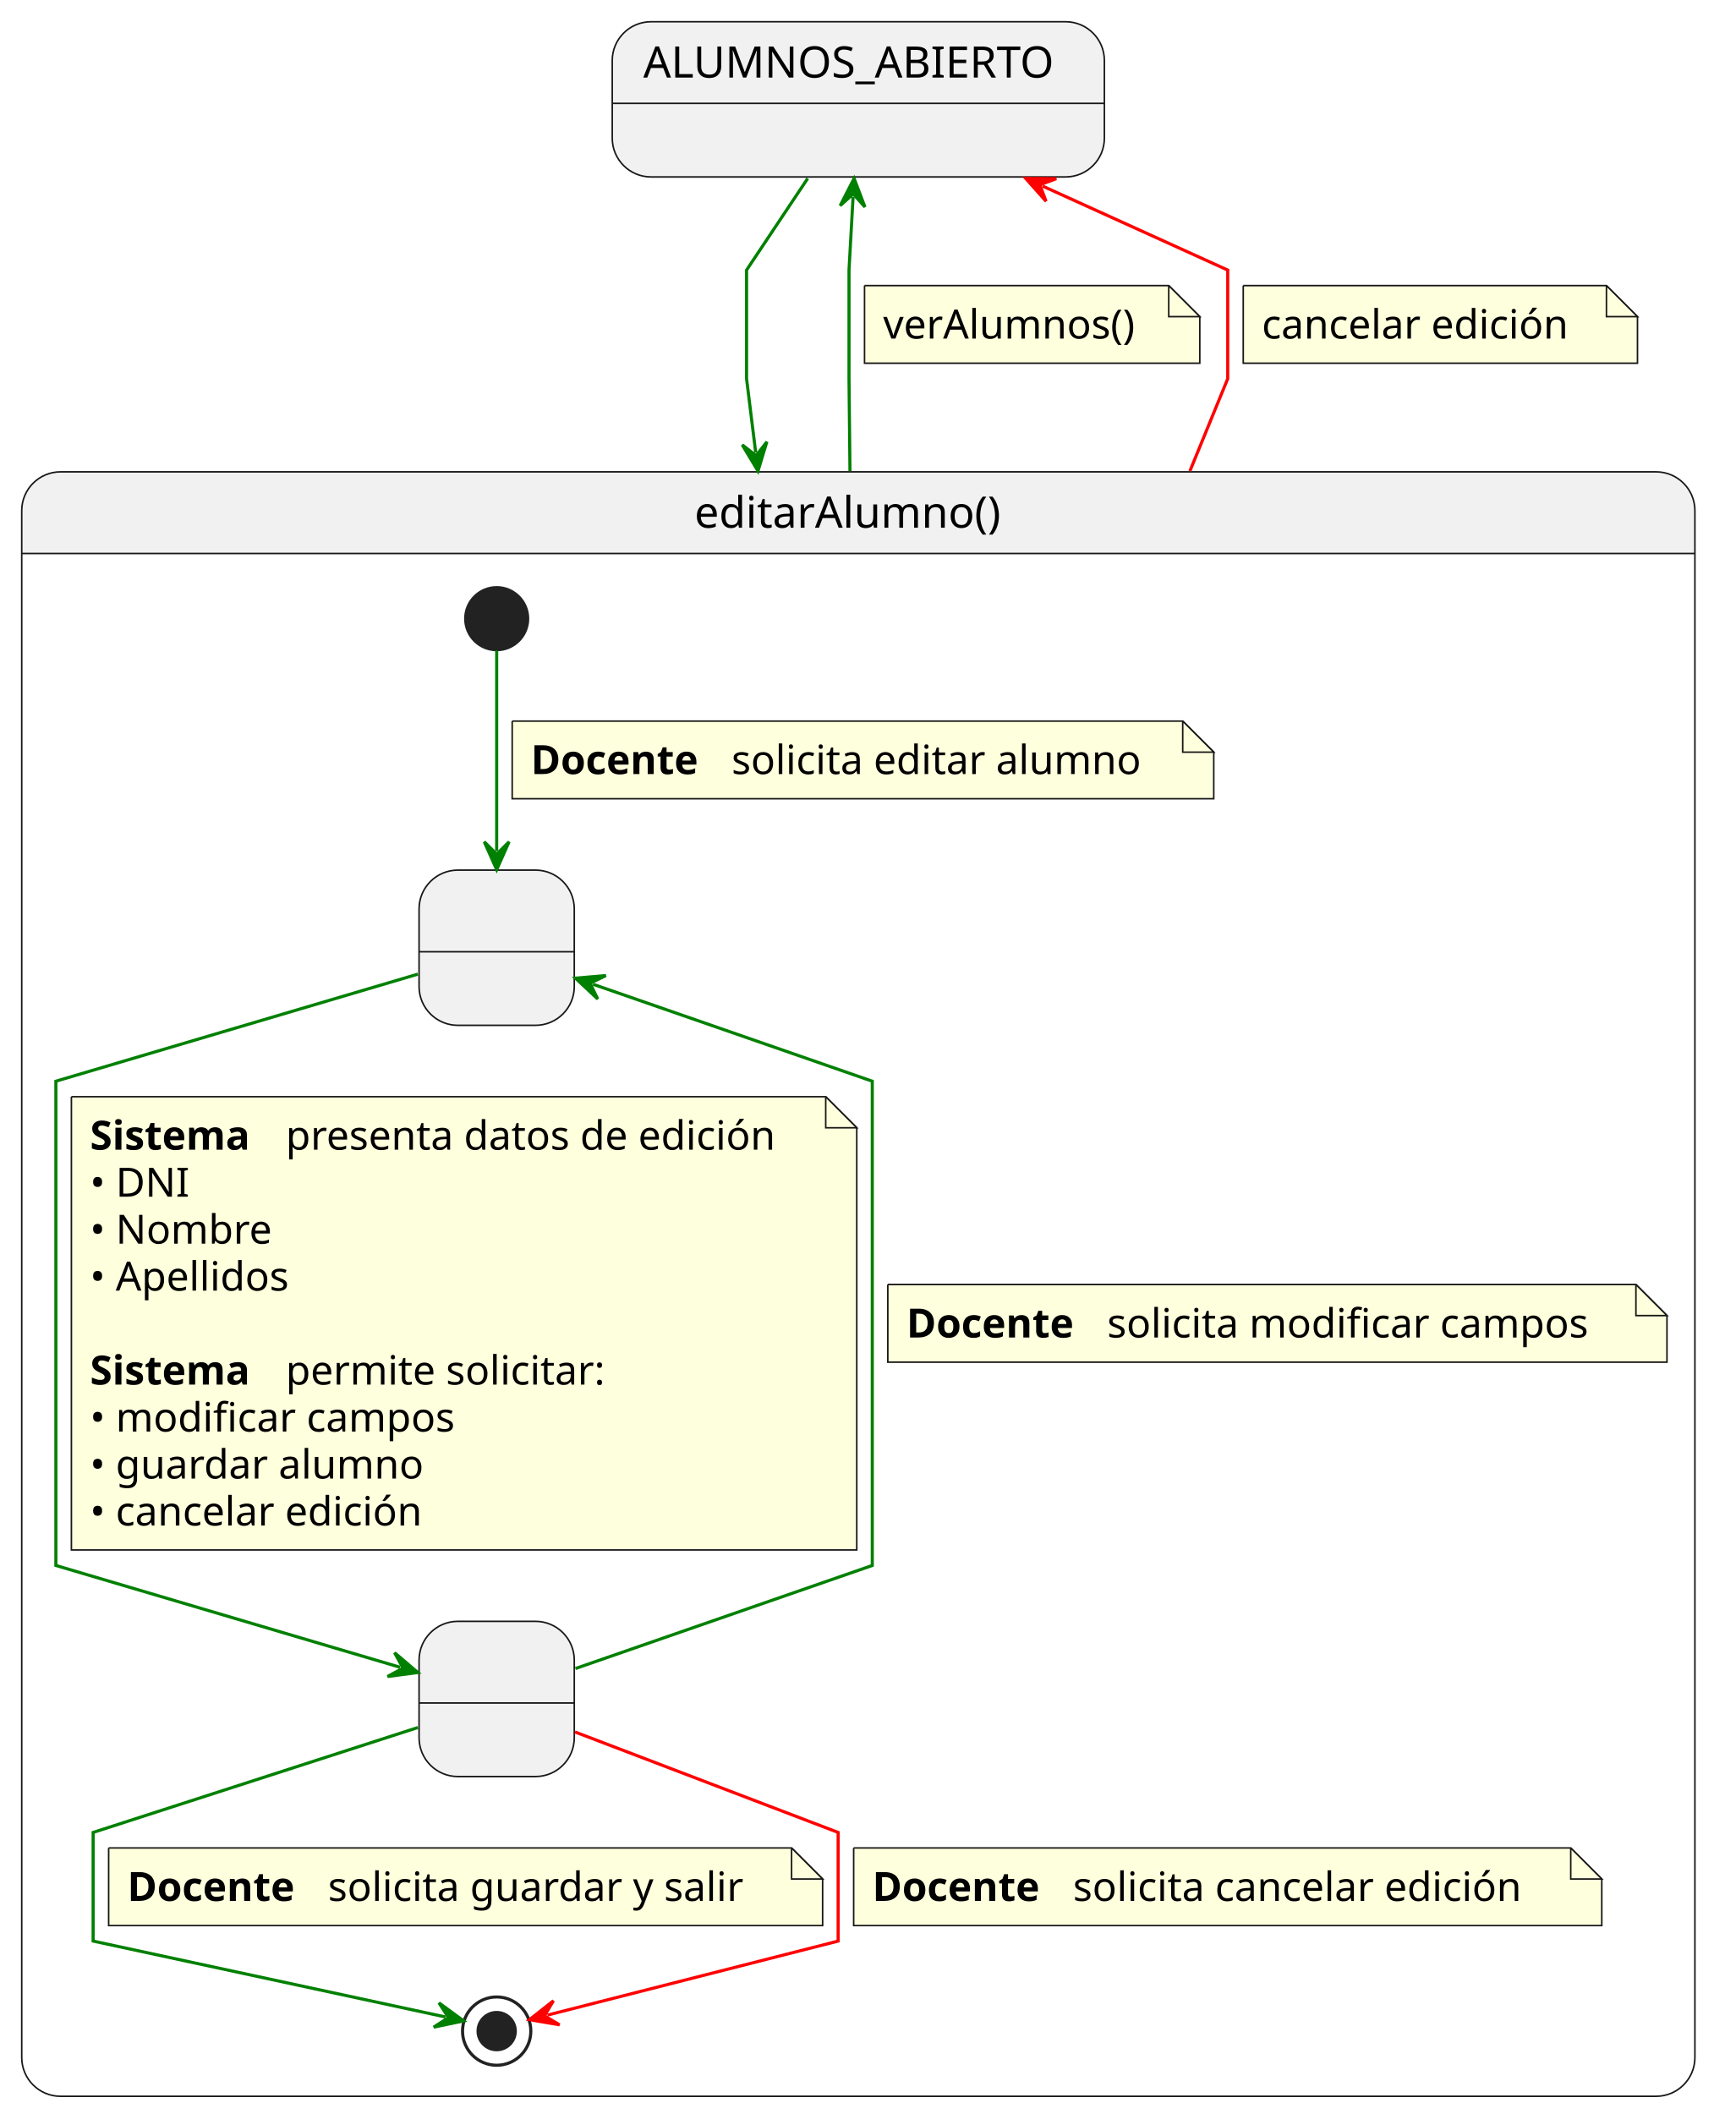
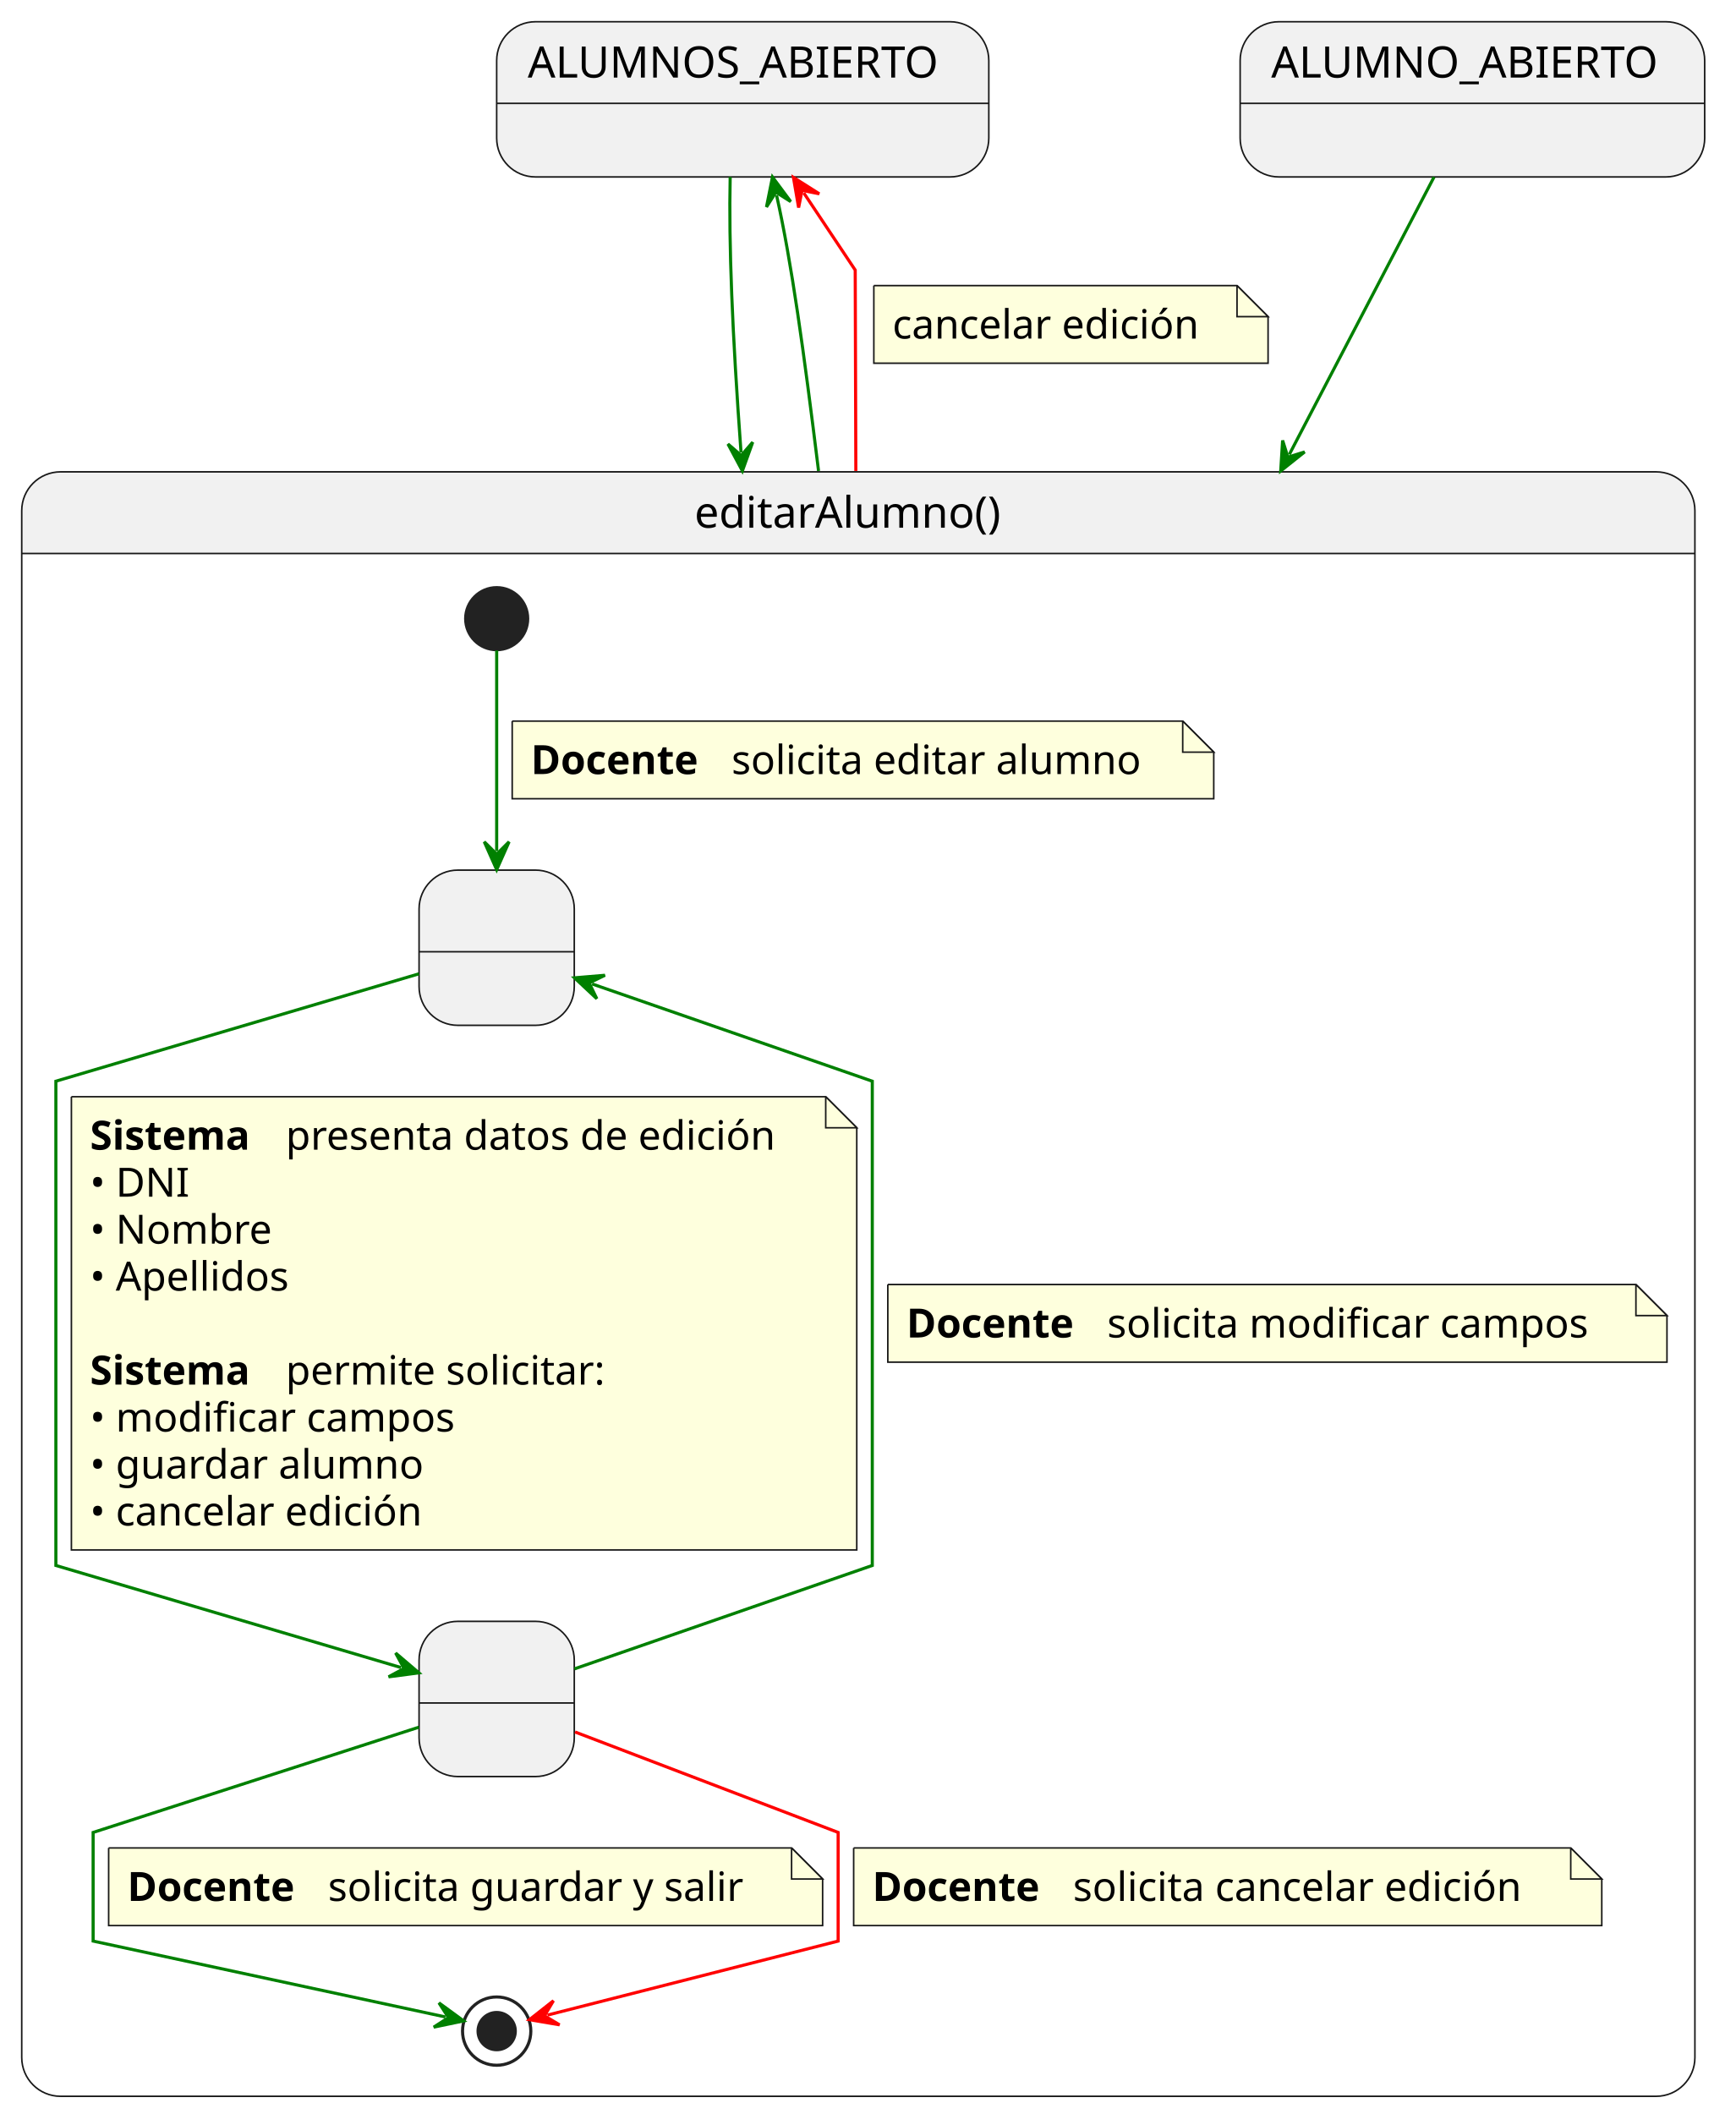
<svg xmlns="http://www.w3.org/2000/svg" contentStyleType="text/css" data-diagram-type="STATE" height="681px" preserveAspectRatio="none" style="width:559px;height:681px;background:#FFFFFF;" version="1.1" viewBox="0 0 559 681" width="559px" zoomAndPan="magnify">
  <defs />
  <g>
    <g id="ALUMNOS_ABIERTO">
-       <rect fill="#F1F1F1" height="50" rx="12.5" ry="12.5" style="stroke:#181818;stroke-width:0.5;" width="158.537" x="197.23" y="7" />
-       <line style="stroke:#181818;stroke-width:0.5;" x1="197.23" x2="355.767" y1="33.297" y2="33.297" />
-       <text fill="#000000" font-family="sans-serif" font-size="14" lengthAdjust="spacing" textLength="138.537" x="207.23" y="24.995">ALUMNOS_ABIERTO</text>
+       <rect fill="#F1F1F1" height="50" rx="12.5" ry="12.5" style="stroke:#181818;stroke-width:0.5;" width="158.537" x="160" y="7" />
+       <line style="stroke:#181818;stroke-width:0.5;" x1="160" x2="318.537" y1="33.297" y2="33.297" />
+       <text fill="#000000" font-family="sans-serif" font-size="14" lengthAdjust="spacing" textLength="138.537" x="170" y="24.995">ALUMNOS_ABIERTO</text>
    </g>
    <path d="M19.5,152 L533.5,152 A12.5,12.5 0 0 1 546,164.5 L546,178.297 L7,178.297 L7,164.5 A12.5,12.5 0 0 1 19.5,152" fill="#F1F1F1" />
    <rect fill="none" height="523.297" rx="12.5" ry="12.5" style="stroke:#181818;stroke-width:0.5;" width="539" x="7" y="152" />
    <line style="stroke:#181818;stroke-width:0.5;" x1="7" x2="546" y1="178.297" y2="178.297" />
    <text fill="#000000" font-family="sans-serif" font-size="14" lengthAdjust="spacing" textLength="105.554" x="223.723" y="169.995">editarAlumno()</text>
    <g id="editarAlumno.EditandoDatos">
      <rect fill="#F1F1F1" height="50" rx="12.5" ry="12.5" style="stroke:#181818;stroke-width:0.5;" width="50" x="135" y="280.297" />
      <line style="stroke:#181818;stroke-width:0.5;" x1="135" x2="185" y1="306.594" y2="306.594" />
      <text fill="#000000" font-family="sans-serif" font-size="14" lengthAdjust="spacing" textLength="4.45" x="157.775" y="298.292"> </text>
    </g>
    <g id="editarAlumno.GuardandoDatos">
      <rect fill="#F1F1F1" height="50" rx="12.5" ry="12.5" style="stroke:#181818;stroke-width:0.5;" width="50" x="135" y="522.297" />
      <line style="stroke:#181818;stroke-width:0.5;" x1="135" x2="185" y1="548.594" y2="548.594" />
      <text fill="#000000" font-family="sans-serif" font-size="14" lengthAdjust="spacing" textLength="4.45" x="157.775" y="540.292"> </text>
    </g>
    <ellipse cx="160" cy="199.297" fill="#222222" rx="10" ry="10" style="stroke:#222222;stroke-width:1;" />
    <ellipse cx="160" cy="654.297" fill="none" rx="11" ry="11" style="stroke:#222222;stroke-width:1;" />
    <ellipse cx="160" cy="654.297" fill="#222222" rx="6" ry="6" style="stroke:#222222;stroke-width:1;" />
-     <g class="link" data-entity-1=".start.editarAlumno" data-entity-2="EditandoDatos" data-source-line="12" data-uid="lnk4" id="link_.start.editarAlumno_EditandoDatos">
+     <g class="link" data-entity-1=".start.editarAlumno" data-entity-2="EditandoDatos" data-source-line="14" data-uid="lnk6" id="link_.start.editarAlumno_EditandoDatos">
      <path d="M160,209.527 C160,225.237 160,251.657 160,274.167" fill="none" id="*start*editarAlumno-to-EditandoDatos" style="stroke:#008000;stroke-width:1;" />
      <polygon fill="#008000" points="160,280.167,164,271.167,160,275.167,156,271.167,160,280.167" style="stroke:#008000;stroke-width:1;" />
      <path d="M165,232.297 L165,257.297 L391,257.297 L391,242.297 L381,232.297 L165,232.297" fill="#FEFFDD" style="stroke:#181818;stroke-width:0.5;" />
      <path d="M381,232.297 L381,242.297 L391,242.297 L381,232.297" fill="#FEFFDD" style="stroke:#181818;stroke-width:0.5;" />
      <text fill="#000000" font-family="sans-serif" font-size="13" font-weight="bold" lengthAdjust="spacing" textLength="60.531" x="171" y="249.364">Docente</text>
      <text fill="#000000" font-family="sans-serif" font-size="13" lengthAdjust="spacing" textLength="140.981" x="235.664" y="249.364">solicita editar alumno</text>
    </g>
-     <g class="link" data-entity-1="EditandoDatos" data-entity-2="GuardandoDatos" data-source-line="17" data-uid="lnk5" id="link_EditandoDatos_GuardandoDatos">
-       <path d="M134.61,313.807 C93.77,325.887 18,348.297 18,348.297 C18,348.297 18,504.297 18,504.297 C18,504.297 88.016,525.005 128.856,537.085" fill="none" id="EditandoDatos-to-GuardandoDatos" style="stroke:#008000;stroke-width:1;" />
-       <polygon fill="#008000" points="134.61,538.787,127.114,532.398,129.815,537.369,124.845,540.07,134.61,538.787" style="stroke:#008000;stroke-width:1;" />
+     <g class="link" data-entity-1="EditandoDatos" data-entity-2="GuardandoDatos" data-source-line="19" data-uid="lnk7" id="link_EditandoDatos_GuardandoDatos">
+       <path d="M134.94,313.707 C94.17,325.767 18,348.297 18,348.297 C18,348.297 18,504.297 18,504.297 C18,504.297 88.416,525.125 129.186,537.185" fill="none" id="EditandoDatos-to-GuardandoDatos" style="stroke:#008000;stroke-width:1;" />
+       <polygon fill="#008000" points="134.94,538.887,127.444,532.498,130.145,537.469,125.175,540.17,134.94,538.887" style="stroke:#008000;stroke-width:1;" />
      <path d="M23,353.297 L23,499.297 L276,499.297 L276,363.297 L266,353.297 L23,353.297" fill="#FEFFDD" style="stroke:#181818;stroke-width:0.5;" />
      <path d="M266,353.297 L266,363.297 L276,363.297 L266,353.297" fill="#FEFFDD" style="stroke:#181818;stroke-width:0.5;" />
      <text fill="#000000" font-family="sans-serif" font-size="13" font-weight="bold" lengthAdjust="spacing" textLength="58.906" x="29" y="370.364">Sistema</text>
      <text fill="#000000" font-family="sans-serif" font-size="13" lengthAdjust="spacing" textLength="169.171" x="92.039" y="370.364">presenta datos de edición</text>
      <text fill="#000000" font-family="sans-serif" font-size="13" lengthAdjust="spacing" textLength="35.369" x="29" y="385.497">• DNI</text>
      <text fill="#000000" font-family="sans-serif" font-size="13" lengthAdjust="spacing" textLength="63.737" x="29" y="400.629">• Nombre</text>
      <text fill="#000000" font-family="sans-serif" font-size="13" lengthAdjust="spacing" textLength="70.757" x="29" y="415.762">• Apellidos</text>
      <text fill="#000000" font-family="sans-serif" font-size="13" lengthAdjust="spacing" textLength="4.132" x="29" y="430.895"> </text>
      <text fill="#000000" font-family="sans-serif" font-size="13" font-weight="bold" lengthAdjust="spacing" textLength="58.906" x="29" y="446.028">Sistema</text>
      <text fill="#000000" font-family="sans-serif" font-size="13" lengthAdjust="spacing" textLength="110.595" x="92.039" y="446.028">permite solicitar:</text>
      <text fill="#000000" font-family="sans-serif" font-size="13" lengthAdjust="spacing" textLength="127.816" x="29" y="461.161">• modificar campos</text>
      <text fill="#000000" font-family="sans-serif" font-size="13" lengthAdjust="spacing" textLength="115.972" x="29" y="476.293">• guardar alumno</text>
      <text fill="#000000" font-family="sans-serif" font-size="13" lengthAdjust="spacing" textLength="118.168" x="29" y="491.426">• cancelar edición</text>
    </g>
-     <g class="link" data-entity-1="GuardandoDatos" data-entity-2="EditandoDatos" data-source-line="30" data-uid="lnk6" id="link_GuardandoDatos_EditandoDatos">
-       <path d="M185.37,537.497 C220.85,525.177 281,504.297 281,504.297 C281,504.297 281,348.297 281,348.297 C281,348.297 226.518,329.385 191.038,317.065" fill="none" id="GuardandoDatos-to-EditandoDatos" style="stroke:#008000;stroke-width:1;" />
-       <polygon fill="#008000" points="185.37,315.097,192.56,321.828,190.093,316.737,195.184,314.27,185.37,315.097" style="stroke:#008000;stroke-width:1;" />
+     <g class="link" data-entity-1="GuardandoDatos" data-entity-2="EditandoDatos" data-source-line="32" data-uid="lnk8" id="link_GuardandoDatos_EditandoDatos">
+       <path d="M185.07,537.597 C220.51,525.297 281,504.297 281,504.297 C281,504.297 281,348.297 281,348.297 C281,348.297 226.178,329.264 190.738,316.964" fill="none" id="GuardandoDatos-to-EditandoDatos" style="stroke:#008000;stroke-width:1;" />
+       <polygon fill="#008000" points="185.07,314.997,192.261,321.727,189.794,316.636,194.884,314.169,185.07,314.997" style="stroke:#008000;stroke-width:1;" />
      <path d="M286,413.797 L286,438.797 L537,438.797 L537,423.797 L527,413.797 L286,413.797" fill="#FEFFDD" style="stroke:#181818;stroke-width:0.5;" />
      <path d="M527,413.797 L527,423.797 L537,423.797 L527,413.797" fill="#FEFFDD" style="stroke:#181818;stroke-width:0.5;" />
      <text fill="#000000" font-family="sans-serif" font-size="13" font-weight="bold" lengthAdjust="spacing" textLength="60.531" x="292" y="430.864">Docente</text>
      <text fill="#000000" font-family="sans-serif" font-size="13" lengthAdjust="spacing" textLength="165.921" x="356.664" y="430.864">solicita modificar campos</text>
    </g>
-     <g class="link" data-entity-1="GuardandoDatos" data-entity-2=".end.editarAlumno" data-source-line="35" data-uid="lnk8" id="link_GuardandoDatos_.end.editarAlumno">
-       <path d="M134.63,556.497 C96.79,568.717 30,590.297 30,590.297 C30,590.297 30,625.297 30,625.297 C30,625.297 112.445,643.053 143.495,649.743" fill="none" id="GuardandoDatos-to-*end*editarAlumno" style="stroke:#008000;stroke-width:1;" />
+     <g class="link" data-entity-1="GuardandoDatos" data-entity-2=".end.editarAlumno" data-source-line="37" data-uid="lnk10" id="link_GuardandoDatos_.end.editarAlumno">
+       <path d="M134.93,556.397 C97.16,568.597 30,590.297 30,590.297 C30,590.297 30,625.297 30,625.297 C30,625.297 112.445,643.053 143.495,649.743" fill="none" id="GuardandoDatos-to-*end*editarAlumno" style="stroke:#008000;stroke-width:1;" />
      <polygon fill="#008000" points="149.36,651.007,141.404,645.201,144.472,649.954,139.719,653.021,149.36,651.007" style="stroke:#008000;stroke-width:1;" />
      <path d="M35,595.297 L35,620.297 L265,620.297 L265,605.297 L255,595.297 L35,595.297" fill="#FEFFDD" style="stroke:#181818;stroke-width:0.5;" />
      <path d="M255,595.297 L255,605.297 L265,605.297 L255,595.297" fill="#FEFFDD" style="stroke:#181818;stroke-width:0.5;" />
      <text fill="#000000" font-family="sans-serif" font-size="13" font-weight="bold" lengthAdjust="spacing" textLength="60.531" x="41" y="612.364">Docente</text>
      <text fill="#000000" font-family="sans-serif" font-size="13" lengthAdjust="spacing" textLength="144.536" x="105.664" y="612.364">solicita guardar y salir</text>
    </g>
-     <g class="link" data-entity-1="GuardandoDatos" data-entity-2=".end.editarAlumno" data-source-line="40" data-uid="lnk9" id="link_GuardandoDatos_.end.editarAlumno">
+     <g class="link" data-entity-1="GuardandoDatos" data-entity-2=".end.editarAlumno" data-source-line="42" data-uid="lnk11" id="link_GuardandoDatos_.end.editarAlumno">
      <path d="M185.24,557.937 C217.71,570.337 270,590.297 270,590.297 C270,590.297 270,625.297 270,625.297 C270,625.297 203.894,642.126 176.364,649.136" fill="none" id="GuardandoDatos-to-*end*editarAlumno-1" style="stroke:#FF0000;stroke-width:1;" />
      <polygon fill="#FF0000" points="170.55,650.617,180.259,652.272,175.395,649.383,178.285,644.52,170.55,650.617" style="stroke:#FF0000;stroke-width:1;" />
      <path d="M275,595.297 L275,620.297 L516,620.297 L516,605.297 L506,595.297 L275,595.297" fill="#FEFFDD" style="stroke:#181818;stroke-width:0.5;" />
      <path d="M506,595.297 L506,605.297 L516,605.297 L506,595.297" fill="#FEFFDD" style="stroke:#181818;stroke-width:0.5;" />
      <text fill="#000000" font-family="sans-serif" font-size="13" font-weight="bold" lengthAdjust="spacing" textLength="60.531" x="281" y="612.364">Docente</text>
      <text fill="#000000" font-family="sans-serif" font-size="13" lengthAdjust="spacing" textLength="156.273" x="345.664" y="612.364">solicita cancelar edición</text>
    </g>
+     <g id="ALUMNO_ABIERTO">
+       <rect fill="#F1F1F1" height="50" rx="12.5" ry="12.5" style="stroke:#181818;stroke-width:0.5;" width="149.65" x="399.5" y="7" />
+       <line style="stroke:#181818;stroke-width:0.5;" x1="399.5" x2="549.15" y1="33.297" y2="33.297" />
+       <text fill="#000000" font-family="sans-serif" font-size="14" lengthAdjust="spacing" textLength="129.65" x="409.5" y="24.995">ALUMNO_ABIERTO</text>
+     </g>
    <g class="link" data-entity-1="ALUMNOS_ABIERTO" data-entity-2="editarAlumno" data-source-line="5" data-uid="lnk2" id="link_ALUMNOS_ABIERTO_editarAlumno">
-       <path d="M260.19,57.48 C250.66,71.76 240.5,87 240.5,87 C240.5,87 240.5,122 240.5,122 C240.5,122 241.172,127.476 243.442,145.786" fill="none" id="ALUMNOS_ABIERTO-to-editarAlumno" style="stroke:#008000;stroke-width:1;" />
-       <polygon fill="#008000" points="244.18,151.74,247.042,142.316,243.565,146.778,239.103,143.3,244.18,151.74" style="stroke:#008000;stroke-width:1;" />
+       <path d="M235.22,57.03 C234.74,78.62 235.873,106.856 238.713,145.726" fill="none" id="ALUMNOS_ABIERTO-to-editarAlumno" style="stroke:#008000;stroke-width:1;" />
+       <polygon fill="#008000" points="239.15,151.71,242.483,142.442,238.786,146.723,234.505,143.025,239.15,151.71" style="stroke:#008000;stroke-width:1;" />
    </g>
-     <g class="link" data-entity-1="editarAlumno" data-entity-2="ALUMNOS_ABIERTO" data-source-line="46" data-uid="lnk10" id="link_editarAlumno_ALUMNOS_ABIERTO">
-       <path d="M273.81,151.74 C273.62,133.43 273.5,122 273.5,122 C273.5,122 273.5,87 273.5,87 C273.5,87 274.019,77.751 274.809,63.471" fill="none" id="editarAlumno-to-ALUMNOS_ABIERTO" style="stroke:#008000;stroke-width:1;" />
-       <polygon fill="#008000" points="275.14,57.48,270.649,66.245,274.864,62.472,278.637,66.687,275.14,57.48" style="stroke:#008000;stroke-width:1;" />
-       <path d="M278.5,92 L278.5,117 L386.5,117 L386.5,102 L376.5,92 L278.5,92" fill="#FEFFDD" style="stroke:#181818;stroke-width:0.5;" />
-       <path d="M376.5,92 L376.5,102 L386.5,102 L376.5,92" fill="#FEFFDD" style="stroke:#181818;stroke-width:0.5;" />
-       <text fill="#000000" font-family="sans-serif" font-size="13" lengthAdjust="spacing" textLength="87.553" x="284.5" y="109.067">verAlumnos()</text>
+     <g class="link" data-entity-1="editarAlumno" data-entity-2="ALUMNOS_ABIERTO" data-source-line="48" data-uid="lnk12" id="link_editarAlumno_ALUMNOS_ABIERTO">
+       <path d="M263.69,151.71 C258.9,112.84 255.002,84.475 250.162,62.885" fill="none" id="editarAlumno-to-ALUMNOS_ABIERTO" style="stroke:#008000;stroke-width:1;" />
+       <polygon fill="#008000" points="248.85,57.03,246.916,66.687,249.944,61.909,254.722,64.937,248.85,57.03" style="stroke:#008000;stroke-width:1;" />
    </g>
-     <g class="link" data-entity-1="editarAlumno" data-entity-2="ALUMNOS_ABIERTO" data-source-line="51" data-uid="lnk11" id="link_editarAlumno_ALUMNOS_ABIERTO">
-       <path d="M383.32,151.74 C390.82,133.43 395.5,122 395.5,122 C395.5,122 395.5,87 395.5,87 C395.5,87 367.384,74.238 335.894,59.958" fill="none" id="editarAlumno-to-ALUMNOS_ABIERTO-1" style="stroke:#FF0000;stroke-width:1;" />
-       <polygon fill="#FF0000" points="330.43,57.48,336.975,64.84,334.984,59.545,340.279,57.554,330.43,57.48" style="stroke:#FF0000;stroke-width:1;" />
-       <path d="M400.5,92 L400.5,117 L527.5,117 L527.5,102 L517.5,92 L400.5,92" fill="#FEFFDD" style="stroke:#181818;stroke-width:0.5;" />
-       <path d="M517.5,92 L517.5,102 L527.5,102 L517.5,92" fill="#FEFFDD" style="stroke:#181818;stroke-width:0.5;" />
-       <text fill="#000000" font-family="sans-serif" font-size="13" lengthAdjust="spacing" textLength="106.368" x="406.5" y="109.067">cancelar edición</text>
+     <g class="link" data-entity-1="editarAlumno" data-entity-2="ALUMNOS_ABIERTO" data-source-line="50" data-uid="lnk13" id="link_editarAlumno_ALUMNOS_ABIERTO">
+       <path d="M275.7,151.7 C275.58,113.65 275.5,87 275.5,87 C275.5,87 268.521,76.521 258.931,62.151" fill="none" id="editarAlumno-to-ALUMNOS_ABIERTO-1" style="stroke:#FF0000;stroke-width:1;" />
+       <polygon fill="#FF0000" points="255.6,57.16,257.269,66.867,258.375,61.319,263.923,62.426,255.6,57.16" style="stroke:#FF0000;stroke-width:1;" />
+       <path d="M281.5,92 L281.5,117 L408.5,117 L408.5,102 L398.5,92 L281.5,92" fill="#FEFFDD" style="stroke:#181818;stroke-width:0.5;" />
+       <path d="M398.5,92 L398.5,102 L408.5,102 L398.5,92" fill="#FEFFDD" style="stroke:#181818;stroke-width:0.5;" />
+       <text fill="#000000" font-family="sans-serif" font-size="13" lengthAdjust="spacing" textLength="106.368" x="287.5" y="109.067">cancelar edición</text>
+     </g>
+     <g class="link" data-entity-1="ALUMNO_ABIERTO" data-entity-2="editarAlumno" data-source-line="7" data-uid="lnk4" id="link_ALUMNO_ABIERTO_editarAlumno">
+       <path d="M461.96,57.03 C450.7,78.62 435.625,107.52 415.345,146.391" fill="none" id="ALUMNO_ABIERTO-to-editarAlumno" style="stroke:#008000;stroke-width:1;" />
+       <polygon fill="#008000" points="412.57,151.71,420.279,145.581,414.883,147.277,413.187,141.881,412.57,151.71" style="stroke:#008000;stroke-width:1;" />
    </g>
  </g>
</svg>
